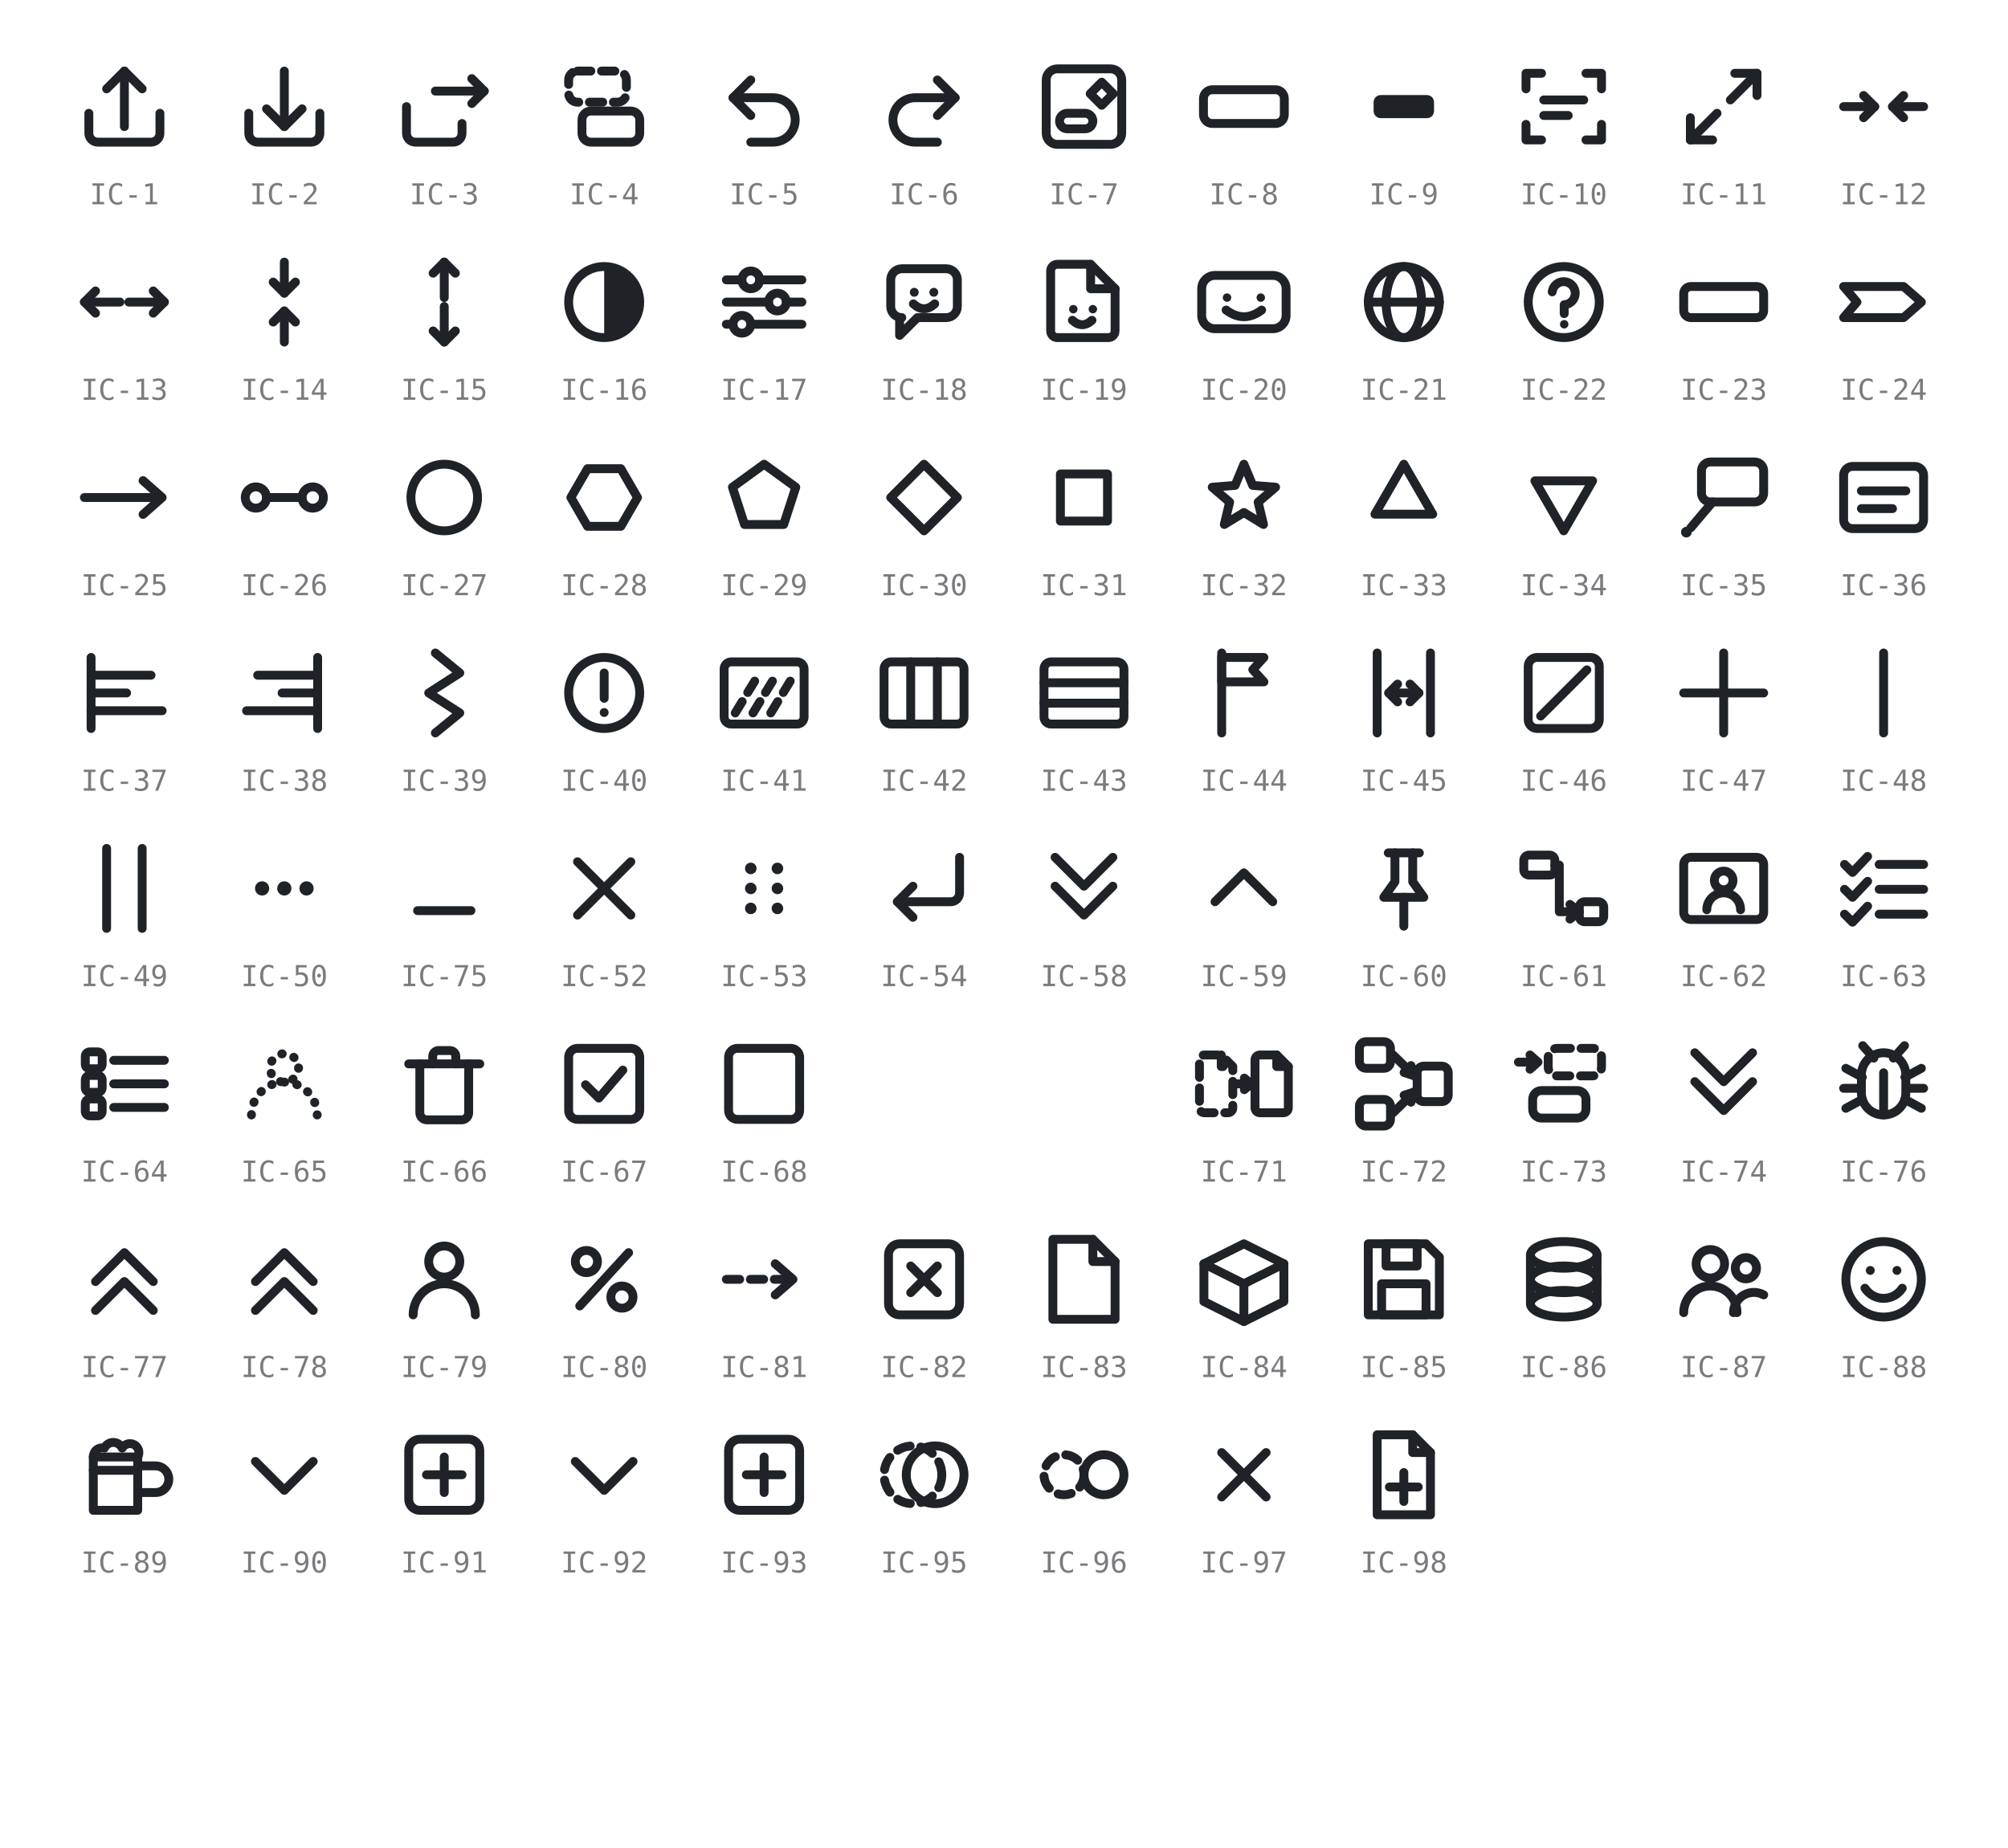
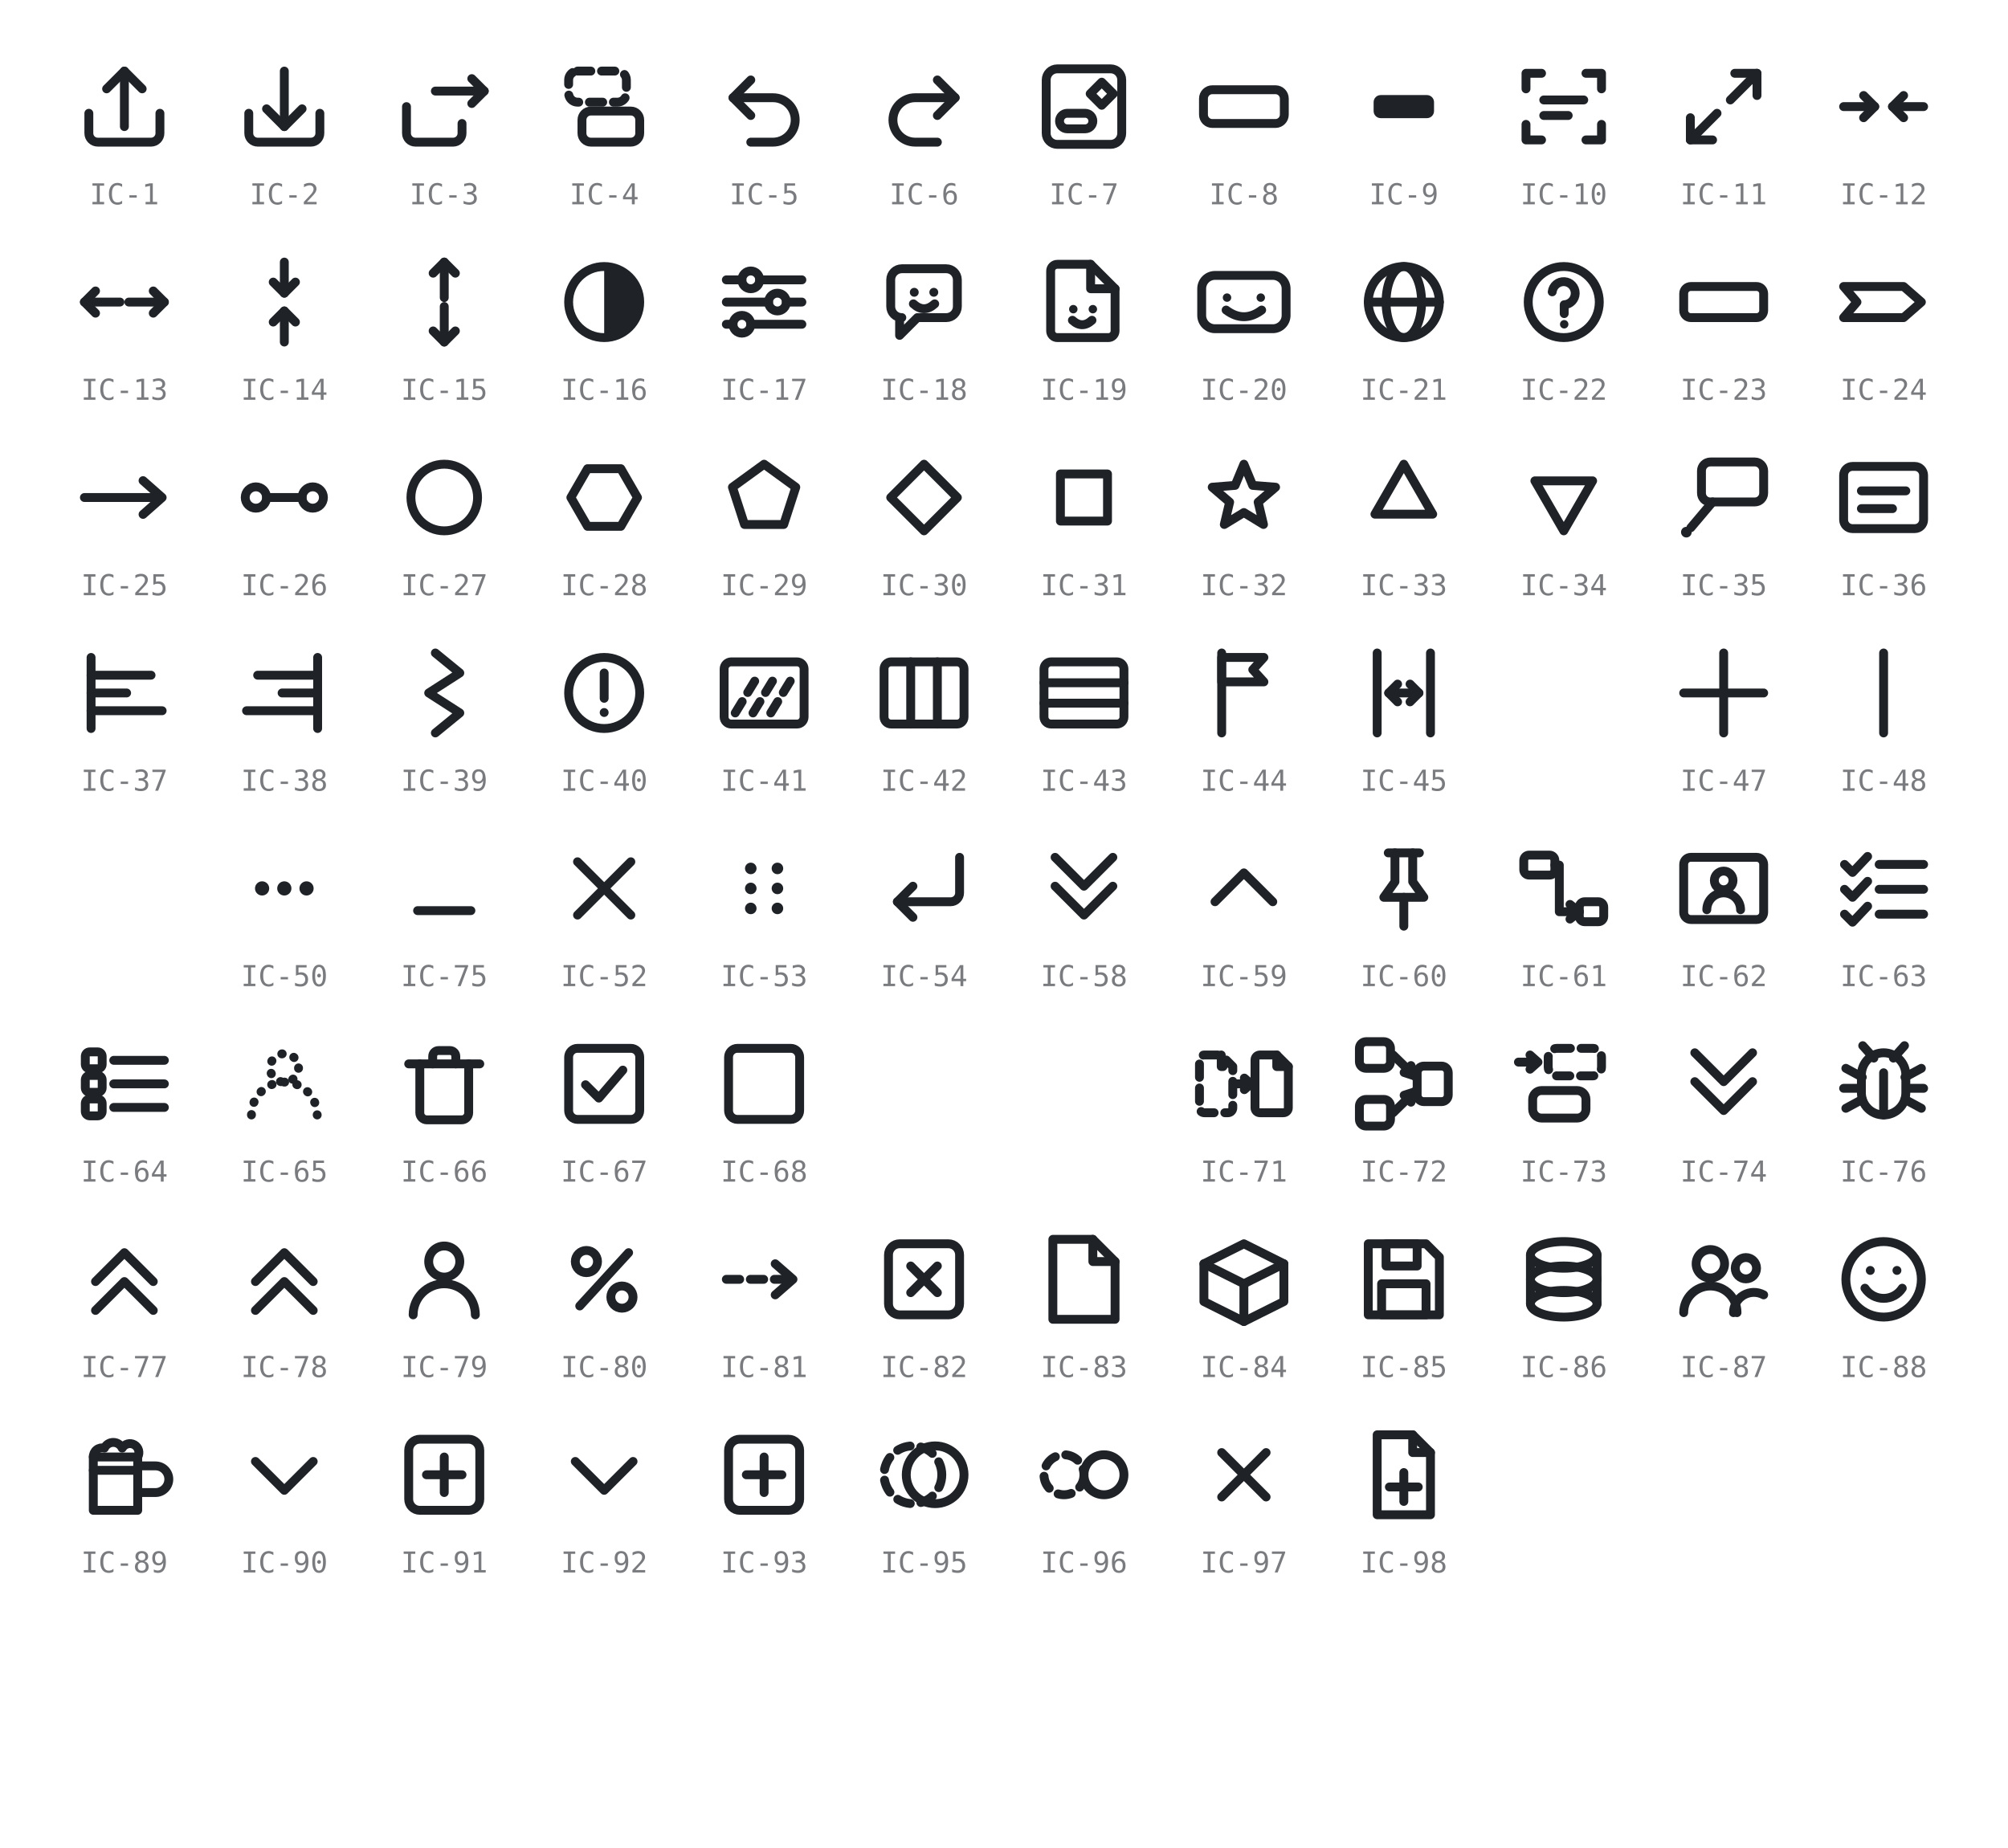
- <svg xmlns="http://www.w3.org/2000/svg" viewBox="0 0 452 416" width="452" height="416" role="img" aria-label="GRS icon glyphs IC-1 to IC-98">
+ <svg xmlns="http://www.w3.org/2000/svg" viewBox="0 0 452 416" width="452" height="416" role="img" aria-label="GRS icon glyphs IC-1 to IC-98 (IC-46 and IC-49 retired)">
  <style>
    svg { color: #1f2328; }
    @media (prefers-color-scheme: dark) { svg { color: #e6e8ea; } }
    .s { fill: none; stroke: currentColor; stroke-width: 2;
         stroke-linecap: round; stroke-linejoin: round; }
    .f { fill: currentColor; stroke: none; }
    .d { stroke-dasharray: 3 2.4; }
    .t { stroke-dasharray: 0.1 2.8; }
    .lbl { fill: currentColor; opacity: 0.6; text-anchor: middle;
           font-family: ui-monospace, SFMono-Regular, Menlo, Consolas, monospace;
           font-size: 6.5px; }
  </style>
  <g transform="translate(16 12)">
    <path class="s" d="M4 13.5 v4.5 a2 2 0 0 0 2 2 h12 a2 2 0 0 0 2 -2 v-4.5" />
    <path class="s" d="M12 16.5 V4" />
    <path class="s" d="M8 8 L12 4 L16 8" />
  </g>
  <text class="lbl" x="28" y="46">IC-1</text>
  <g transform="translate(52 12)">
    <path class="s" d="M4 13.5 v4.5 a2 2 0 0 0 2 2 h12 a2 2 0 0 0 2 -2 v-4.5" />
    <path class="s" d="M12 4 V16.5" />
    <path class="s" d="M8 12.5 L12 16.5 L16 12.5" />
  </g>
  <text class="lbl" x="64" y="46">IC-2</text>
  <g transform="translate(88 12)">
    <path class="s" d="M3.5 12 v6 a2 2 0 0 0 2 2 h8.5 a2 2 0 0 0 2 -2 v-2.2" />
    <path class="s" d="M10 8.5 H21" />
    <path class="s" d="M18.2 5.7 L21 8.5 L18.2 11.3" />
  </g>
  <text class="lbl" x="100" y="46">IC-3</text>
  <g transform="translate(124 12)">
    <rect class="s d" x="4" y="4" width="13" height="7" rx="2" />
    <rect class="s" x="7" y="13" width="13" height="7" rx="2" />
  </g>
  <text class="lbl" x="136" y="46">IC-4</text>
  <g transform="translate(160 12)">
    <path class="s" d="M5 10 H14 a5 5 0 0 1 0 10 H9" />
    <path class="s" d="M9 6 L5 10 L9 14" />
  </g>
  <text class="lbl" x="172" y="46">IC-5</text>
  <g transform="translate(196 12)">
    <path class="s" d="M19 10 H10 a5 5 0 0 0 0 10 H15" />
    <path class="s" d="M15 6 L19 10 L15 14" />
  </g>
  <text class="lbl" x="208" y="46">IC-6</text>
  <g transform="translate(232 12)">
    <rect class="s" x="3.5" y="3.5" width="17" height="17" rx="2.5" />
    <rect class="s" x="6.5" y="13.5" width="7.5" height="3.5" rx="1.75" />
    <path class="s" d="M16 6.5 L18.6 9.1 L16 11.7 L13.4 9.1 Z" />
  </g>
  <text class="lbl" x="244" y="46">IC-7</text>
  <g transform="translate(268 12)">
    <rect class="s" x="2.9" y="8.2" width="18.2" height="7.6" rx="2" />
  </g>
  <text class="lbl" x="280" y="46">IC-8</text>
  <g transform="translate(304 12)">
    <rect class="f" x="5.2" y="9.4" width="13.6" height="5.2" rx="1.6" />
  </g>
  <text class="lbl" x="316" y="46">IC-9</text>
  <g transform="translate(340 12)">
    <path class="s" d="M3.5 8 V4.5 H7" />
    <path class="s" d="M17 4.5 H20.5 V8" />
    <path class="s" d="M20.5 16 V19.5 H17" />
    <path class="s" d="M7 19.5 H3.5 V16" />
    <path class="s" d="M7.5 10.5 H16.5" />
    <path class="s" d="M7.5 14 H13" />
  </g>
  <text class="lbl" x="352" y="46">IC-10</text>
  <g transform="translate(376 12)">
    <path class="s" d="M10.5 13.5 L4.5 19.5" />
    <path class="s" d="M4.5 14.5 V19.5 H9.5" />
    <path class="s" d="M13.5 10.5 L19.5 4.5" />
    <path class="s" d="M14.5 4.5 H19.5 V9.5" />
  </g>
  <text class="lbl" x="388" y="46">IC-11</text>
  <g transform="translate(412 12)">
    <path class="s" d="M3 12 H10" />
    <path class="s" d="M7.5 9.5 L10 12 L7.5 14.5" />
    <path class="s" d="M21 12 H14" />
    <path class="s" d="M16.5 9.5 L14 12 L16.5 14.5" />
  </g>
  <text class="lbl" x="424" y="46">IC-12</text>
  <g transform="translate(16 56)">
    <path class="s" d="M11 12 H3" />
    <path class="s" d="M5.5 9.5 L3 12 L5.5 14.5" />
    <path class="s" d="M13 12 H21" />
    <path class="s" d="M18.5 9.5 L21 12 L18.5 14.5" />
  </g>
  <text class="lbl" x="28" y="90">IC-13</text>
  <g transform="translate(52 56)">
    <path class="s" d="M12 3 V10" />
    <path class="s" d="M9.5 7.5 L12 10 L14.5 7.5" />
    <path class="s" d="M12 21 V14" />
    <path class="s" d="M9.5 16.5 L12 14 L14.5 16.5" />
  </g>
  <text class="lbl" x="64" y="90">IC-14</text>
  <g transform="translate(88 56)">
    <path class="s" d="M12 11 V3" />
    <path class="s" d="M9.5 5.5 L12 3 L14.5 5.5" />
    <path class="s" d="M12 13 V21" />
    <path class="s" d="M9.5 18.5 L12 21 L14.5 18.5" />
  </g>
  <text class="lbl" x="100" y="90">IC-15</text>
  <g transform="translate(124 56)">
    <circle class="s" cx="12" cy="12" r="8" />
    <path class="f" d="M12 4 a8 8 0 0 1 0 16 Z" />
  </g>
  <text class="lbl" x="136" y="90">IC-16</text>
  <g transform="translate(160 56)">
    <path class="s" d="M3.5 7 H7" />
    <path class="s" d="M11 7 H20.5" />
    <circle class="s" cx="9" cy="7" r="2" />
    <path class="s" d="M3.5 12 H13" />
    <path class="s" d="M17 12 H20.5" />
    <circle class="s" cx="15" cy="12" r="2" />
    <path class="s" d="M3.5 17 H5" />
    <path class="s" d="M9 17 H20.5" />
    <circle class="s" cx="7" cy="17" r="2" />
  </g>
  <text class="lbl" x="172" y="90">IC-17</text>
  <g transform="translate(196 56)">
    <path class="s" d="M4.5 7 a2.5 2.5 0 0 1 2.5 -2.5 h10 a2.5 2.5 0 0 1 2.5 2.5 v6 a2.5 2.5 0 0 1 -2.5 2.5 H10.5 L6.5 19.5 V15.5 H7 A2.5 2.5 0 0 1 4.5 13 Z" />
    <circle class="f" cx="9.8" cy="9.8" r="1" />
    <circle class="f" cx="14.2" cy="9.8" r="1" />
    <path class="s" d="M9.6 12.4 q2.4 2.2 4.8 0" />
  </g>
  <text class="lbl" x="208" y="90">IC-18</text>
  <g transform="translate(232 56)">
    <path class="s" d="M6 3.5 h7.5 L19 9 v9.5 a1.5 1.5 0 0 1 -1.5 1.5 H6 a1.5 1.5 0 0 1 -1.5 -1.5 V5 A1.5 1.5 0 0 1 6 3.5 Z" />
    <path class="s" d="M13.5 3.5 V9 H19" />
    <circle class="f" cx="9.6" cy="13.6" r="0.95" />
    <circle class="f" cx="14" cy="13.6" r="0.95" />
    <path class="s" d="M9.4 16.1 q2.2 2 4.4 0" />
  </g>
  <text class="lbl" x="244" y="90">IC-19</text>
  <g transform="translate(268 56)">
    <rect class="s" x="2.5" y="6" width="19" height="12" rx="3" />
    <circle class="f" cx="8.2" cy="11" r="0.95" />
    <circle class="f" cx="15.8" cy="11" r="0.95" />
    <path class="s" d="M8 13.8 q4 3 8 0" />
  </g>
  <text class="lbl" x="280" y="90">IC-20</text>
  <g transform="translate(304 56)">
    <circle class="s" cx="12" cy="12" r="8" />
    <ellipse class="s" cx="12" cy="12" rx="4" ry="8" />
    <path class="s" d="M4 12 H20" />
  </g>
  <text class="lbl" x="316" y="90">IC-21</text>
  <g transform="translate(340 56)">
    <circle class="s" cx="12" cy="12" r="8" />
    <path class="s" d="M9.4 9.7 a2.6 2.6 0 1 1 2.7 2.9 V14.6" />
    <circle class="f" cx="12.1" cy="17" r="0.95" />
  </g>
  <text class="lbl" x="352" y="90">IC-22</text>
  <g transform="translate(376 56)">
    <rect class="s" x="3" y="8.5" width="18" height="7" rx="1.6" />
  </g>
  <text class="lbl" x="388" y="90">IC-23</text>
  <g transform="translate(412 56)">
    <path class="s" d="M3 8.5 H16.5 L20.5 12 L16.5 15.5 H3 L6 12 Z" />
  </g>
  <text class="lbl" x="424" y="90">IC-24</text>
  <g transform="translate(16 100)">
    <path class="s" d="M3 12 H20" />
    <path class="s" d="M16.2 8.2 L20.5 12 L16.2 15.8" />
  </g>
  <text class="lbl" x="28" y="134">IC-25</text>
  <g transform="translate(52 100)">
    <circle class="s" cx="5.6" cy="12" r="2.4" />
    <circle class="s" cx="18.4" cy="12" r="2.4" />
    <path class="s" d="M8 12 H16" />
  </g>
  <text class="lbl" x="64" y="134">IC-26</text>
  <g transform="translate(88 100)">
    <circle class="s" cx="12" cy="12" r="7.5" />
  </g>
  <text class="lbl" x="100" y="134">IC-27</text>
  <g transform="translate(124 100)">
    <path class="s" d="M19.5 12 L15.75 18.49 L8.25 18.49 L4.5 12 L8.25 5.51 L15.75 5.51 Z" />
  </g>
  <text class="lbl" x="136" y="134">IC-28</text>
  <g transform="translate(160 100)">
    <path class="s" d="M12 4.5 L19.13 9.68 L16.41 18.07 L7.59 18.07 L4.87 9.68 Z" />
  </g>
  <text class="lbl" x="172" y="134">IC-29</text>
  <g transform="translate(196 100)">
    <path class="s" d="M12 4.5 L19.5 12 L12 19.5 L4.5 12 Z" />
  </g>
  <text class="lbl" x="208" y="134">IC-30</text>
  <g transform="translate(232 100)">
    <rect class="s" x="6.7" y="6.7" width="10.6" height="10.6" />
  </g>
  <text class="lbl" x="244" y="134">IC-31</text>
  <g transform="translate(268 100)">
    <path class="s" d="M12 4.5 L13.98 9.27 L19.13 9.68 L15.21 13.04 L16.41 18.07 L12 15.38 L7.59 18.07 L8.79 13.04 L4.87 9.68 L10.02 9.27 Z" />
  </g>
  <text class="lbl" x="280" y="134">IC-32</text>
  <g transform="translate(304 100)">
    <path class="s" d="M12 4.5 L18.5 15.75 L5.5 15.75 Z" />
  </g>
  <text class="lbl" x="316" y="134">IC-33</text>
  <g transform="translate(340 100)">
    <path class="s" d="M12 19.5 L18.5 8.25 L5.5 8.25 Z" />
  </g>
  <text class="lbl" x="352" y="134">IC-34</text>
  <g transform="translate(376 100)">
    <rect class="s" x="7" y="4" width="14" height="9" rx="2" />
    <path class="s" d="M9.5 13 L4.6 18.8" />
    <circle class="f" cx="3.6" cy="19.8" r="1.2" />
  </g>
  <text class="lbl" x="388" y="134">IC-35</text>
  <g transform="translate(412 100)">
    <rect class="s" x="3" y="5" width="18" height="14" rx="2" />
    <path class="s" d="M7 10.5 H17" />
    <path class="s" d="M7 14.5 H14" />
  </g>
  <text class="lbl" x="424" y="134">IC-36</text>
  <g transform="translate(16 144)">
    <path class="s" d="M4.5 4 V20" />
    <path class="s" d="M4.5 8 H18" />
    <path class="s" d="M4.5 12 H12.5" />
    <path class="s" d="M4.5 16 H20.5" />
  </g>
  <text class="lbl" x="28" y="178">IC-37</text>
  <g transform="translate(52 144)">
    <path class="s" d="M19.5 4 V20" />
    <path class="s" d="M6 8 H19.5" />
    <path class="s" d="M11.5 12 H19.5" />
    <path class="s" d="M3.5 16 H19.5" />
  </g>
  <text class="lbl" x="64" y="178">IC-38</text>
  <g transform="translate(88 144)">
    <path class="s" d="M10 3 L15.5 7.5 L8.5 12 L15.5 16.5 L10 21" />
  </g>
  <text class="lbl" x="100" y="178">IC-39</text>
  <g transform="translate(124 144)">
    <circle class="s" cx="12" cy="12" r="8" />
    <path class="s" d="M12 7.5 V13.2" />
    <circle class="f" cx="12" cy="16.4" r="1" />
  </g>
  <text class="lbl" x="136" y="178">IC-40</text>
  <g transform="translate(160 144)">
    <rect class="s" x="3" y="5" width="18" height="14" rx="1.6" />
    <path class="s d" d="M5.5 16.5 L11 7.5" />
    <path class="s d" d="M9.5 16.5 L15 7.5" />
    <path class="s d" d="M13.5 16.5 L19 7.5" />
  </g>
  <text class="lbl" x="172" y="178">IC-41</text>
  <g transform="translate(196 144)">
    <rect class="s" x="3" y="5" width="18" height="14" rx="1.6" />
    <path class="s" d="M9 5 V19" />
    <path class="s" d="M15 5 V19" />
  </g>
  <text class="lbl" x="208" y="178">IC-42</text>
  <g transform="translate(232 144)">
    <rect class="s" x="3" y="5" width="18" height="14" rx="1.6" />
    <path class="s" d="M3 9.7 H21" />
    <path class="s" d="M3 14.3 H21" />
  </g>
  <text class="lbl" x="244" y="178">IC-43</text>
  <g transform="translate(268 144)">
    <path class="s" d="M7 3 V21" />
    <path class="s" d="M7 4 H16.5 L14 6.75 L16.5 9.5 H7 Z" />
  </g>
  <text class="lbl" x="280" y="178">IC-44</text>
  <g transform="translate(304 144)">
    <path class="s" d="M6 3 V21" />
    <path class="s" d="M18 3 V21" />
    <path class="s" d="M8.6 12 H15.4" />
    <path class="s" d="M10.6 10 L8.6 12 L10.6 14" />
    <path class="s" d="M13.4 10 L15.4 12 L13.4 14" />
  </g>
  <text class="lbl" x="316" y="178">IC-45</text>
-   <g transform="translate(340 144)">
-     <rect class="s" x="4" y="4" width="16" height="16" rx="2" />
-     <path class="s" d="M6.8 17.2 L17.2 6.8" />
-   </g>
-   <text class="lbl" x="352" y="178">IC-46</text>
  <g transform="translate(376 144)">
    <path class="s" d="M12 3 V21" />
    <path class="s" d="M3 12 H21" />
  </g>
  <text class="lbl" x="388" y="178">IC-47</text>
  <g transform="translate(412 144)">
    <path class="s" d="M12 3 V21" />
  </g>
  <text class="lbl" x="424" y="178">IC-48</text>
-   <g transform="translate(16 188)">
-     <path class="s" d="M8 3 V21" />
-     <path class="s" d="M16 3 V21" />
-   </g>
-   <text class="lbl" x="28" y="222">IC-49</text>
  <g transform="translate(52 188)">
    <circle class="f" cx="7" cy="12" r="1.6" />
    <circle class="f" cx="12" cy="12" r="1.6" />
    <circle class="f" cx="17" cy="12" r="1.6" />
  </g>
  <text class="lbl" x="64" y="222">IC-50</text>
  <g transform="translate(88 188)">
    <path class="s" d="M6 17 H18" />
  </g>
  <text class="lbl" x="100" y="222">IC-75</text>
  <g transform="translate(124 188)">
    <path class="s" d="M6 6 L18 18" />
    <path class="s" d="M18 6 L6 18" />
  </g>
  <text class="lbl" x="136" y="222">IC-52</text>
  <g transform="translate(160 188)">
    <circle class="f" cx="9" cy="7.5" r="1.3" />
    <circle class="f" cx="9" cy="12" r="1.3" />
    <circle class="f" cx="9" cy="16.5" r="1.3" />
    <circle class="f" cx="15" cy="7.5" r="1.3" />
    <circle class="f" cx="15" cy="12" r="1.3" />
    <circle class="f" cx="15" cy="16.5" r="1.3" />
  </g>
  <text class="lbl" x="172" y="222">IC-53</text>
  <g transform="translate(196 188)">
    <path class="s" d="M20 5 V13 a2 2 0 0 1 -2 2 H6" />
    <path class="s" d="M9.5 11.5 L6 15 L9.5 18.5" />
  </g>
  <text class="lbl" x="208" y="222">IC-54</text>
  <g transform="translate(232 188)">
    <path class="s" d="M5.5 11.5 L12 18 L18.5 11.5" />
    <path class="s" d="M5.5 5 L12 11.5 L18.5 5" />
  </g>
  <text class="lbl" x="244" y="222">IC-58</text>
  <g transform="translate(268 188)">
    <path class="s" d="M5.5 15 L12 8.5 L18.5 15" />
  </g>
  <text class="lbl" x="280" y="222">IC-59</text>
  <g transform="translate(304 188)">
    <path class="s" d="M8.5 4 H15.5" />
    <path class="s" d="M10 4 V10.5 L7.5 14 H16.5 L14 10.5 V4" />
    <path class="s" d="M12 14 V20.5" />
  </g>
  <text class="lbl" x="316" y="222">IC-60</text>
  <g transform="translate(340 188)">
    <rect class="s" x="3" y="4.5" width="7" height="4.5" rx="1.2" />
    <rect class="s" x="15.5" y="15" width="5.5" height="4.5" rx="1.2" />
    <path class="s" d="M10 6.75 H11 V17.25 H15.5" />
    <path class="s" d="M13.4 15.6 L15.5 17.25 L13.4 18.9" />
  </g>
  <text class="lbl" x="352" y="222">IC-61</text>
  <g transform="translate(376 188)">
    <rect class="s" x="3" y="5" width="18" height="14" rx="1.6" />
    <circle class="s" cx="12" cy="10.2" r="2.1" />
    <path class="s" d="M8.2 16.8 a3.8 3.8 0 0 1 7.6 0" />
  </g>
  <text class="lbl" x="388" y="222">IC-62</text>
  <g transform="translate(412 188)">
    <path class="s" d="M3.2 6.6 L5 8.4 L8.4 4.8" />
    <path class="s" d="M11 6.6 H21" />
    <path class="s" d="M3.2 12.2 L5 14 L8.4 10.4" />
    <path class="s" d="M11 12.2 H21" />
    <path class="s" d="M3.2 17.8 L5 19.6 L8.4 16" />
    <path class="s" d="M11 17.8 H21" />
  </g>
  <text class="lbl" x="424" y="222">IC-63</text>
  <g transform="translate(16 232)">
    <rect class="s" x="3.2" y="4.8" width="3.8" height="3.8" rx="1" />
    <path class="s" d="M9.6 6.7 H21" />
    <rect class="s" x="3.2" y="10.1" width="3.8" height="3.8" rx="1" />
    <path class="s" d="M9.6 12 H21" />
    <rect class="s" x="3.2" y="15.4" width="3.8" height="3.8" rx="1" />
    <path class="s" d="M9.6 17.3 H21" />
  </g>
  <text class="lbl" x="28" y="266">IC-64</text>
  <g transform="translate(52 232)">
    <circle class="s t" cx="12" cy="8.4" r="3.2" />
    <path class="s t" d="M4.6 19 a7.4 7.4 0 0 1 14.8 0" />
  </g>
  <text class="lbl" x="64" y="266">IC-65</text>
  <g transform="translate(88 232)">
    <path class="s" d="M4 7.5 H20" />
    <path class="s" d="M9.4 7.5 V5.8 a1.3 1.3 0 0 1 1.3 -1.3 h2.6 a1.3 1.3 0 0 1 1.3 1.3 V7.5" />
    <path class="s" d="M6.5 7.5 v11 a1.6 1.6 0 0 0 1.6 1.6 h7.8 a1.6 1.6 0 0 0 1.6 -1.6 V7.5" />
  </g>
  <text class="lbl" x="100" y="266">IC-66</text>
  <g transform="translate(124 232)">
    <rect class="s" x="4" y="4" width="16" height="16" rx="2" />
    <path class="s" d="M7.8 12.2 L10.8 15.2 L16.2 8.9" />
  </g>
  <text class="lbl" x="136" y="266">IC-67</text>
  <g transform="translate(160 232)">
    <rect class="s" x="4" y="4" width="16" height="16" rx="2" />
  </g>
  <text class="lbl" x="172" y="266">IC-68</text>
  <g transform="translate(268 232)">
    <path class="s d" d="M3.1 5.5 H6.9 L9.5 8.1 V17.4 a1.1 1.1 0 0 1 -1.1 1.1 H3.1 a1.1 1.1 0 0 1 -1.1 -1.1 V6.6 a1.1 1.1 0 0 1 1.1 -1.1 Z" />
    <path class="s d" d="M6.9 5.5 V8.1 H9.5" />
    <path class="s" d="M15.6 5.5 H19.4 L22 8.1 V17.4 a1.1 1.1 0 0 1 -1.1 1.1 H15.6 a1.1 1.1 0 0 1 -1.1 -1.1 V6.6 a1.1 1.1 0 0 1 1.1 -1.1 Z" />
    <path class="s" d="M19.4 5.5 V8.1 H22" />
    <path class="s" d="M10.2 12 H13.4" />
    <path class="s" d="M12.1 10.7 L13.6 12 L12.1 13.3" />
  </g>
  <text class="lbl" x="280" y="266">IC-71</text>
  <g transform="translate(304 232)">
    <rect class="s" x="2" y="2.5" width="7" height="6" rx="1.5" />
    <rect class="s" x="2" y="15.5" width="7" height="6" rx="1.5" />
    <rect class="s" x="15" y="8" width="7" height="8" rx="1.5" />
    <path class="s" d="M9.6 5.5 L14.4 10.2" />
    <path class="s" d="M12.07 9.44 L14.4 10.2 L13.61 7.88" />
    <path class="s" d="M9.6 18.5 L14.4 13.8" />
    <path class="s" d="M13.61 16.12 L14.4 13.8 L12.07 14.56" />
  </g>
  <text class="lbl" x="316" y="266">IC-72</text>
  <g transform="translate(340 232)">
    <rect class="s d" x="8.5" y="4" width="12" height="6.2" rx="2" />
    <rect class="s" x="5" y="13.5" width="12" height="6.2" rx="2" />
    <path class="s" d="M1.8 7.1 H6" />
    <path class="s" d="M4.4 5.5 L6.2 7.1 L4.4 8.7" />
  </g>
  <text class="lbl" x="352" y="266">IC-73</text>
  <g transform="translate(376 232)">
    <path class="s" d="M5.5 11.5 L12 18 L18.5 11.5" />
    <path class="s" d="M5.5 5 L12 11.5 L18.5 5" />
  </g>
  <text class="lbl" x="388" y="266">IC-74</text>
  <g transform="translate(412 232)">
    <path class="s" d="M7 10 a5 5 0 0 1 10 0 v4 a5 5 0 0 1 -10 0 Z" />
    <path class="s" d="M12 9.5 V19" />
    <path class="s" d="M9.8 6.2 L7.3 3.4" />
    <path class="s" d="M14.2 6.2 L16.7 3.4" />
    <path class="s" d="M7.2 10.5 L3.5 8.5" />
    <path class="s" d="M6.8 13 L3 13" />
    <path class="s" d="M7.2 15.5 L3.5 17.5" />
    <path class="s" d="M16.8 10.5 L20.5 8.5" />
    <path class="s" d="M17.2 13 L21 13" />
    <path class="s" d="M16.8 15.5 L20.5 17.5" />
  </g>
  <text class="lbl" x="424" y="266">IC-76</text>
  <g transform="translate(16 276)">
    <path class="s" d="M5.5 12.5 L12 6 L18.5 12.5" />
    <path class="s" d="M5.5 19 L12 12.5 L18.5 19" />
  </g>
  <text class="lbl" x="28" y="310">IC-77</text>
  <g transform="translate(52 276)">
    <path class="s" d="M5.5 12.5 L12 6 L18.5 12.5" />
    <path class="s" d="M5.5 19 L12 12.5 L18.5 19" />
  </g>
  <text class="lbl" x="64" y="310">IC-78</text>
  <g transform="translate(88 276)">
    <circle class="s" cx="12" cy="8" r="3.5" />
    <path class="s" d="M5 20 a7 7 0 0 1 14 0" />
  </g>
  <text class="lbl" x="100" y="310">IC-79</text>
  <g transform="translate(124 276)">
    <path class="s" d="M17.5 6 L6.5 18" />
    <circle class="s" cx="8" cy="8" r="2.5" />
    <circle class="s" cx="16" cy="16" r="2.5" />
  </g>
  <text class="lbl" x="136" y="310">IC-80</text>
  <g transform="translate(160 276)">
    <path class="s d" d="M3.5 12 H17" />
    <path class="s" d="M14.5 8.5 L18.5 12 L14.5 15.5" />
  </g>
  <text class="lbl" x="172" y="310">IC-81</text>
  <g transform="translate(196 276)">
    <rect class="s" x="4" y="4" width="16" height="16" rx="2.5" />
    <path class="s" d="M9 9 L15 15" />
    <path class="s" d="M15 9 L9 15" />
  </g>
  <text class="lbl" x="208" y="310">IC-82</text>
  <g transform="translate(232 276)">
    <path class="s" d="M5 3 H14 L19 8 V21 H5 Z" />
    <path class="s" d="M14 3 V8 H19" />
  </g>
  <text class="lbl" x="244" y="310">IC-83</text>
  <g transform="translate(268 276)">
    <path class="s" d="M3 8.5 L12 4 L21 8.5 V17 L12 21.5 L3 17 Z" />
    <path class="s" d="M3 8.5 L12 13 L21 8.5" />
    <path class="s" d="M12 13 V21.5" />
  </g>
  <text class="lbl" x="280" y="310">IC-84</text>
  <g transform="translate(304 276)">
    <path class="s" d="M4 4 H17 L20 7 V20 H4 Z" />
    <rect class="s" x="8" y="4" width="7" height="5" />
    <rect class="s" x="7" y="13" width="10" height="7" />
  </g>
  <text class="lbl" x="316" y="310">IC-85</text>
  <g transform="translate(340 276)">
    <ellipse class="s" cx="12" cy="6.5" rx="7.5" ry="3" />
    <path class="s" d="M4.5 6.5 V17.5" />
    <path class="s" d="M19.5 6.5 V17.5" />
    <ellipse class="s" cx="12" cy="12" rx="7.5" ry="3" />
    <ellipse class="s" cx="12" cy="17.5" rx="7.5" ry="3" />
  </g>
  <text class="lbl" x="352" y="310">IC-86</text>
  <g transform="translate(376 276)">
    <circle class="s" cx="9" cy="8.5" r="3.2" />
    <path class="s" d="M3 19.5 a6 6 0 0 1 12 0" />
    <circle class="s" cx="17" cy="9.5" r="2.4" />
    <path class="s" d="M14.2 19.5 a4.6 4.6 0 0 1 6.8-4" />
  </g>
  <text class="lbl" x="388" y="310">IC-87</text>
  <g transform="translate(412 276)">
    <circle class="s" cx="12" cy="12" r="8.5" />
    <circle class="f" cx="9" cy="10" r="1" />
    <circle class="f" cx="15" cy="10" r="1" />
    <path class="s" d="M7.8 14 a5 5 0 0 0 8.4 0" />
  </g>
  <text class="lbl" x="424" y="310">IC-88</text>
  <g transform="translate(16 320)">
    <path class="s" d="M5 8 H15 V20 H5 Z" />
    <path class="s" d="M15 10 H19 a2 2 0 0 1 0 6 H15" />
    <path class="s" d="M5 11 H15" />
    <path class="s" d="M5 8 a2 2 0 0 1 2.5-2 a2.2 2.2 0 0 1 4 0 a2 2 0 0 1 3.5 2" />
  </g>
  <text class="lbl" x="28" y="354">IC-89</text>
  <g transform="translate(52 320)">
    <path class="s" d="M5.5 9 L12 15.5 L18.5 9" />
  </g>
  <text class="lbl" x="64" y="354">IC-90</text>
  <g transform="translate(88 320)">
    <rect class="s" x="4" y="4" width="16" height="16" rx="2.5" />
    <path class="s" d="M12 8 V16" />
    <path class="s" d="M8 12 H16" />
  </g>
  <text class="lbl" x="100" y="354">IC-91</text>
  <g transform="translate(124 320)">
    <path class="s" d="M5.5 9 L12 15.5 L18.5 9" />
  </g>
  <text class="lbl" x="136" y="354">IC-92</text>
  <g transform="translate(160 320)">
    <rect class="s" x="4" y="4" width="16" height="16" rx="2.5" />
    <path class="s" d="M12 8 V16" />
    <path class="s" d="M8 12 H16" />
  </g>
  <text class="lbl" x="172" y="354">IC-93</text>
  <g transform="translate(196 320)">
    <circle class="s d" cx="9.5" cy="12" r="6.5" />
    <circle class="s" cx="14.5" cy="12" r="6.5" />
  </g>
  <text class="lbl" x="208" y="354">IC-95</text>
  <g transform="translate(232 320)">
    <circle class="s d" cx="7.5" cy="12" r="4.5" />
    <circle class="s" cx="16.5" cy="12" r="4.5" />
  </g>
  <text class="lbl" x="244" y="354">IC-96</text>
  <g transform="translate(268 320)">
    <path class="s" d="M7 7 L17 17" />
    <path class="s" d="M17 7 L7 17" />
  </g>
  <text class="lbl" x="280" y="354">IC-97</text>
  <g transform="translate(304 320)">
    <path class="s" d="M6 3 H14 L18 7 V21 H6 Z" />
    <path class="s" d="M14 3 V7 H18" />
    <path class="s" d="M12 11.5 V18" />
    <path class="s" d="M8.75 14.75 H15.25" />
  </g>
  <text class="lbl" x="316" y="354">IC-98</text>
</svg>
